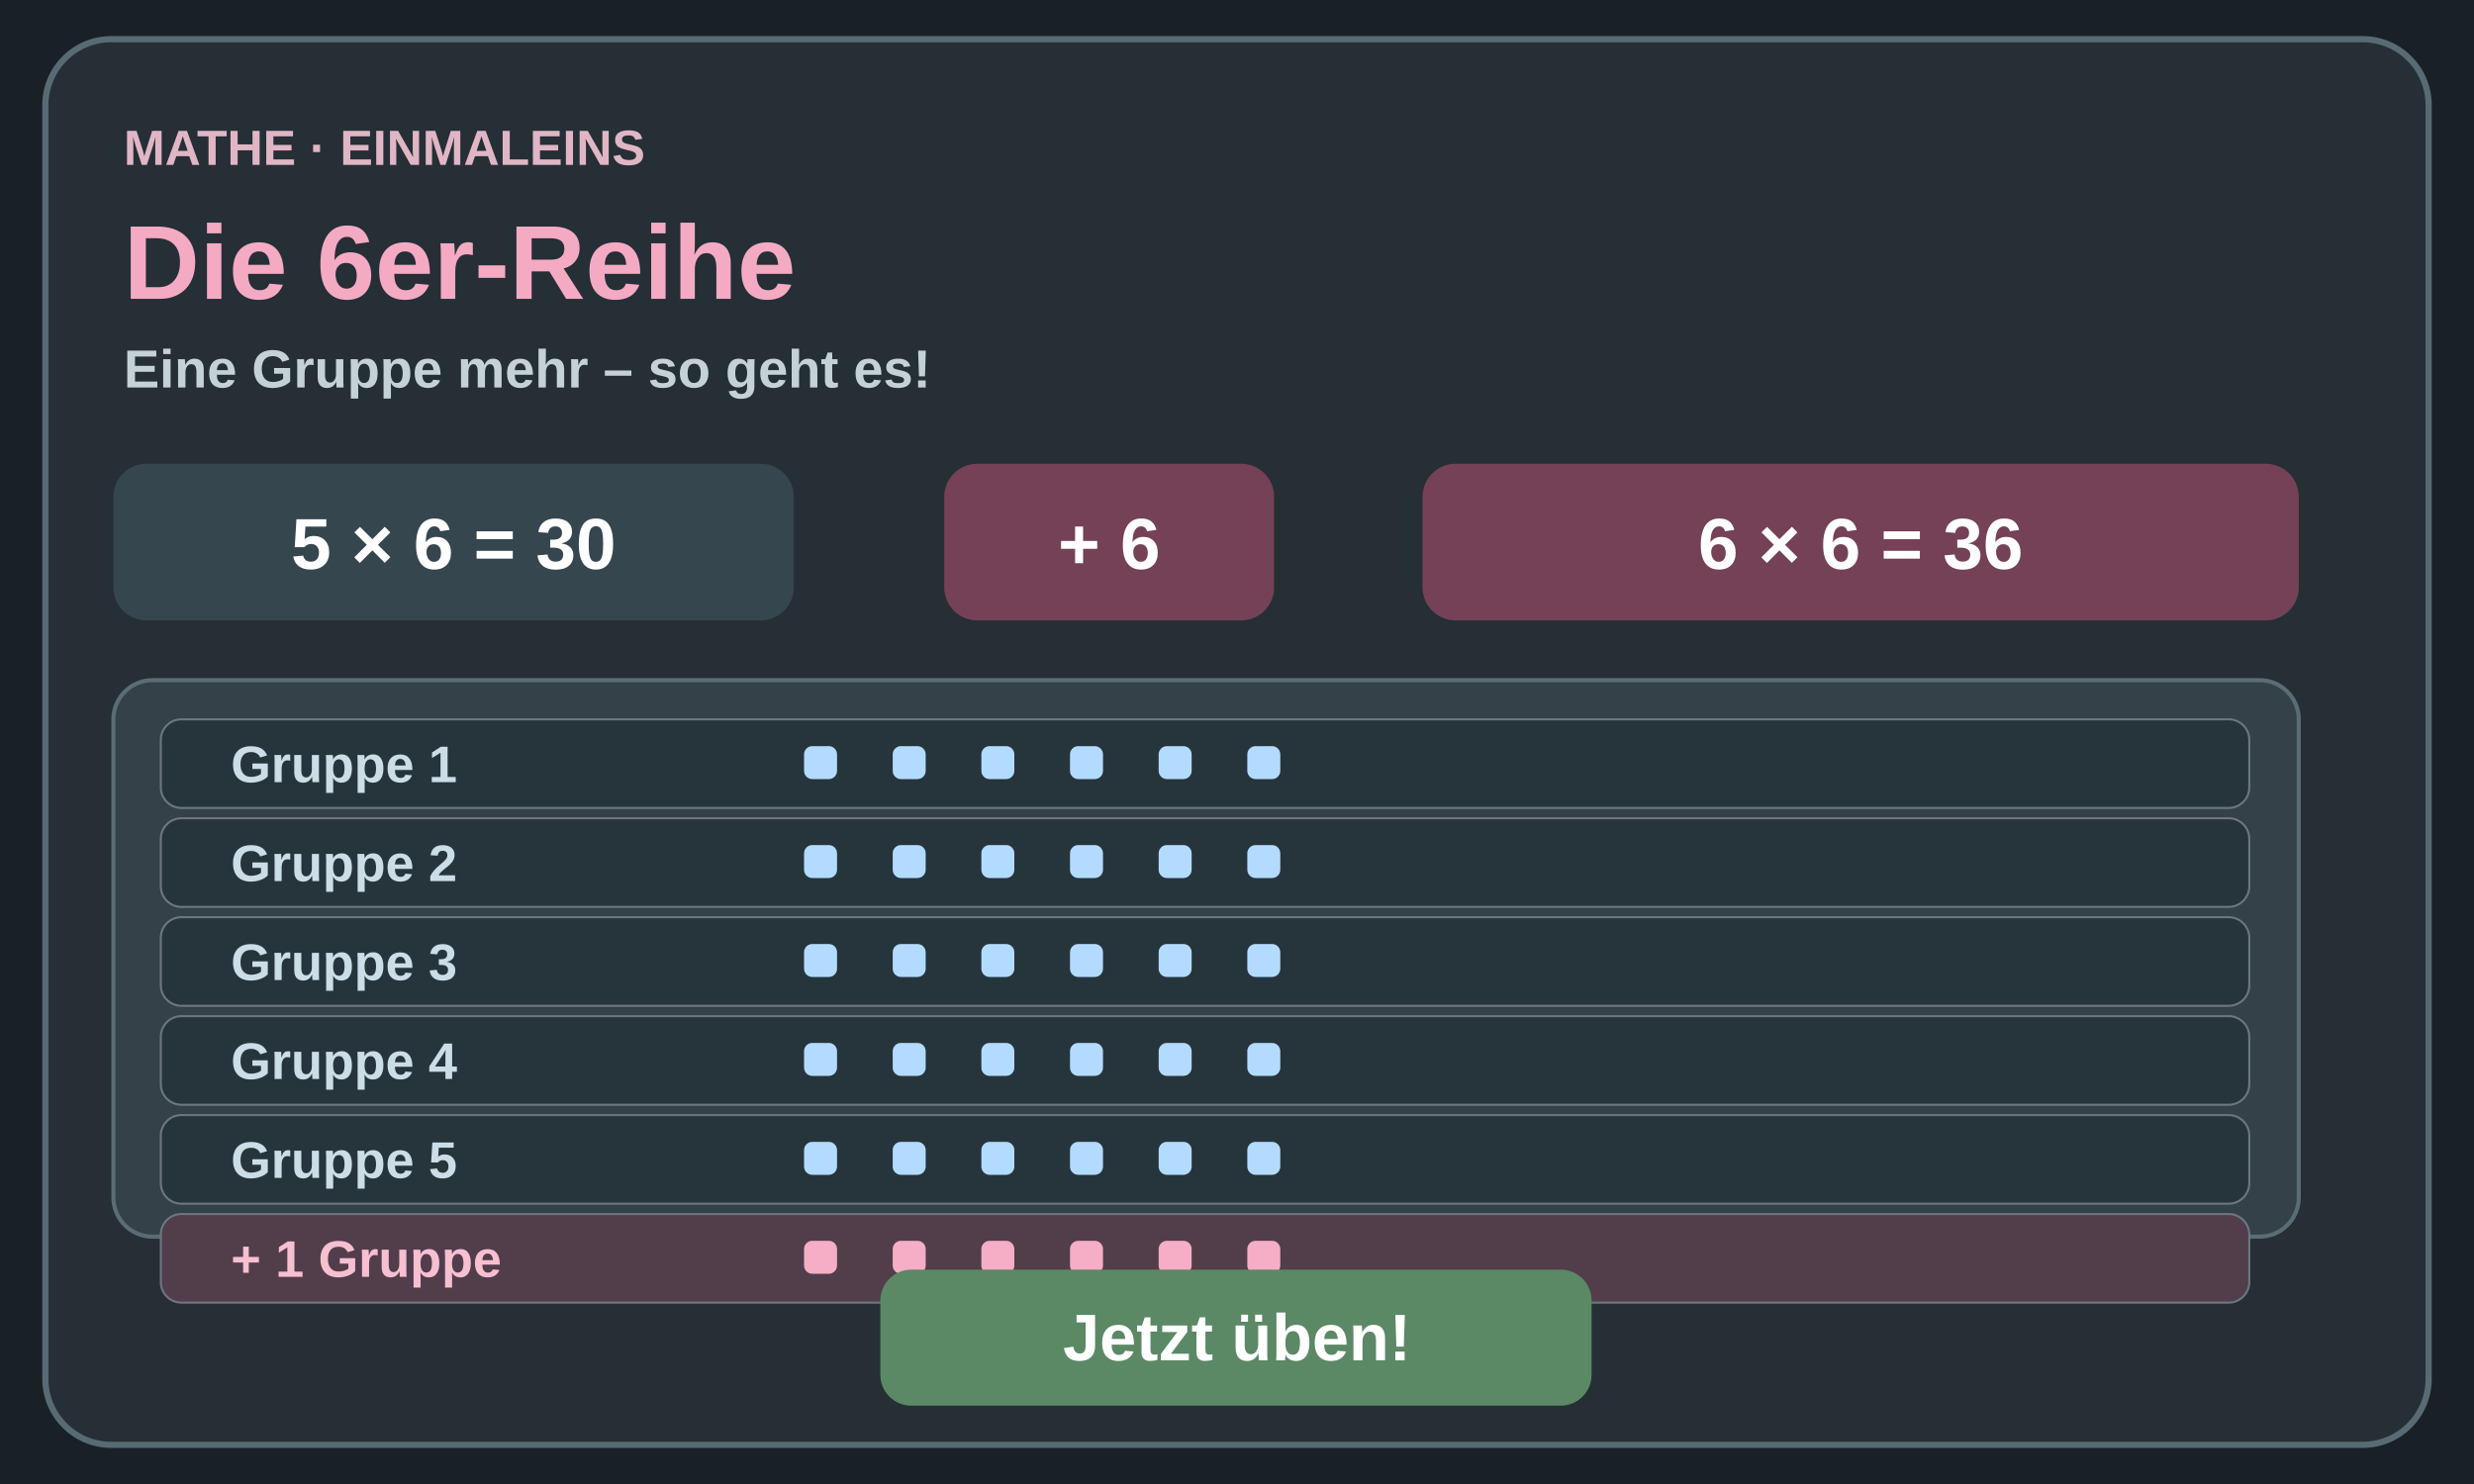
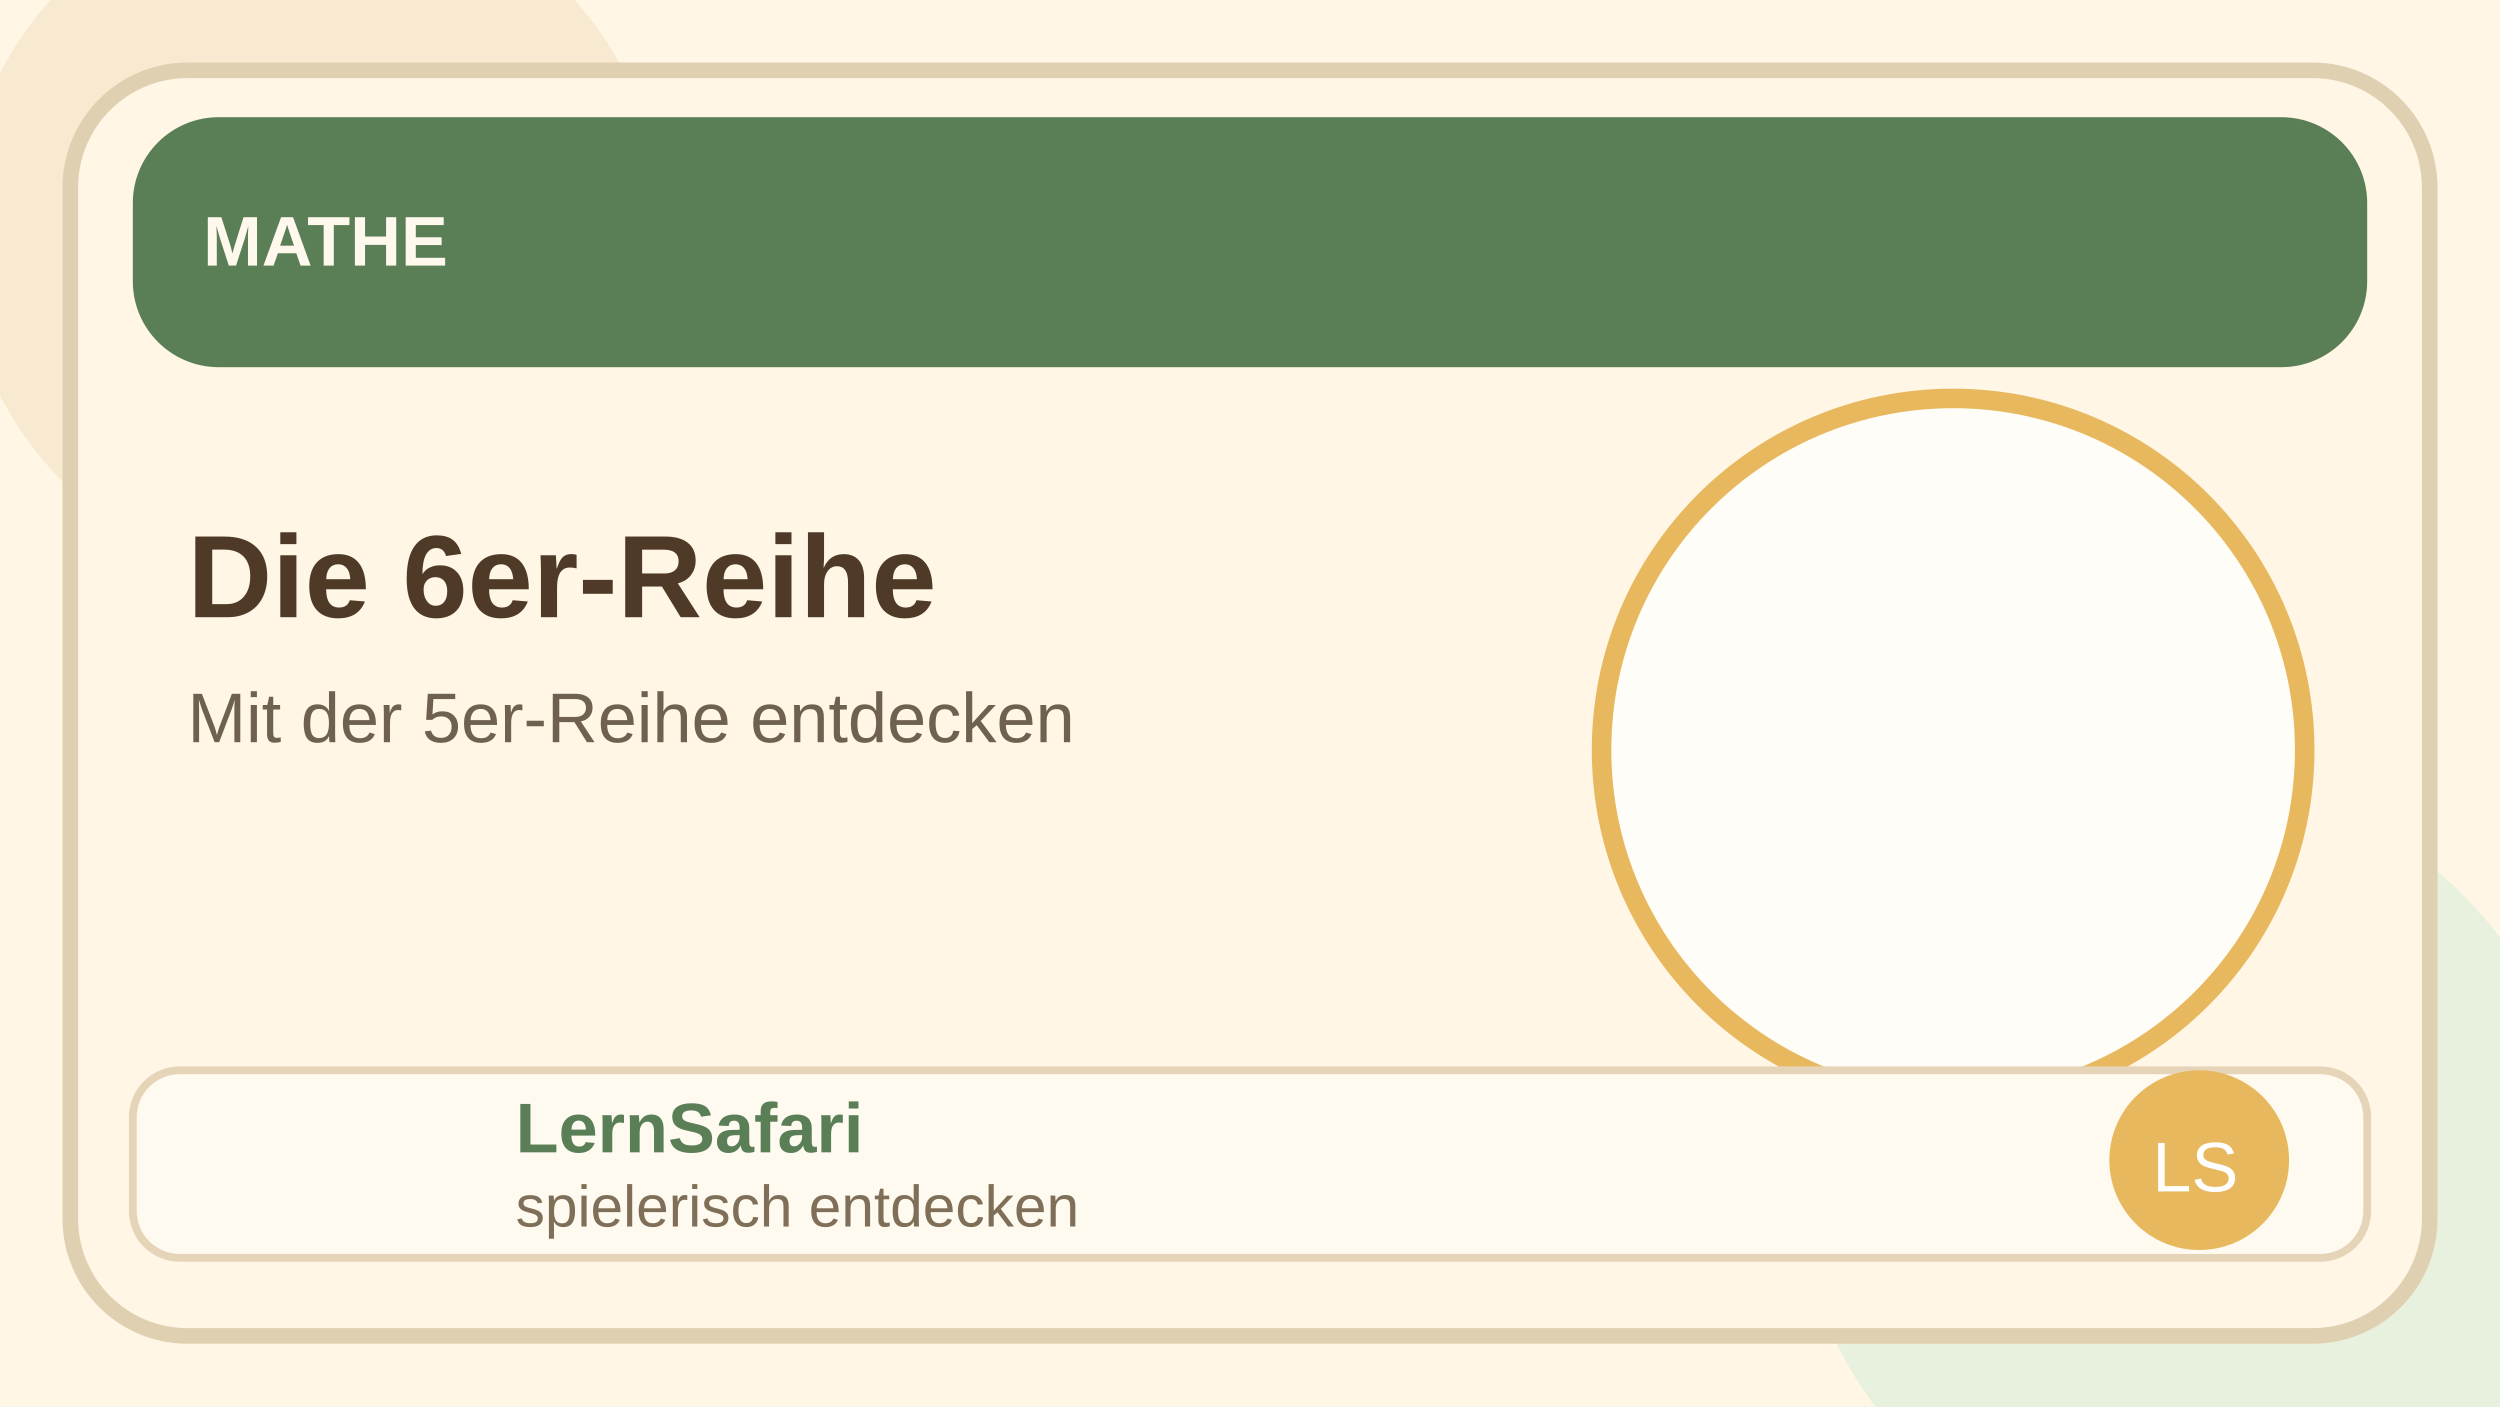
- <svg xmlns="http://www.w3.org/2000/svg" viewBox="0 0 1200 720">
-   <rect x="0" y="0" width="1200" height="720" rx="0" fill="#192026" stroke="none" stroke-width="0" />
-   <rect x="22" y="19" width="1156" height="682" rx="32" fill="#252f35" stroke="#586b75" stroke-width="3" />
-   <text x="60" y="80" fill="#e0b6c5" font-family="Arial,sans-serif" font-weight="900" font-size="24" text-anchor="start">MATHE · EINMALEINS</text>
-   <text x="60" y="145" fill="#f4aac3" font-family="Arial,sans-serif" font-weight="900" font-size="51" text-anchor="start">Die 6er-Reihe</text>
-   <text x="60" y="188" fill="#c4d2d8" font-family="Arial,sans-serif" font-weight="650" font-size="26" text-anchor="start">Eine Gruppe mehr – so geht es!</text>
-   <rect x="55" y="225" width="330" height="76" rx="16" fill="#36464e" stroke="none" stroke-width="0" />
-   <text x="220.0" y="276" fill="#fff" font-family="Arial,sans-serif" font-weight="900" font-size="35" text-anchor="middle">5 × 6 = 30</text>
-   <rect x="458" y="225" width="160" height="76" rx="16" fill="#754157" stroke="none" stroke-width="0" />
-   <text x="538.0" y="276" fill="#fff" font-family="Arial,sans-serif" font-weight="900" font-size="35" text-anchor="middle">+ 6</text>
-   <rect x="690" y="225" width="425" height="76" rx="16" fill="#754157" stroke="none" stroke-width="0" />
-   <text x="902.5" y="276" fill="#fff" font-family="Arial,sans-serif" font-weight="900" font-size="35" text-anchor="middle">6 × 6 = 36</text>
-   <rect x="55" y="330" width="1060" height="270" rx="19" fill="#344149" stroke="#5a6c74" stroke-width="2" />
-   <rect x="78" y="349" width="1013" height="43" rx="10" fill="#26343c" stroke="#6d7680" stroke-width="1" />
-   <text x="112" y="379.5" fill="#cbdde7" font-family="Arial,sans-serif" font-weight="850" font-size="25" text-anchor="start">Gruppe 1</text>
-   <rect x="390" y="362" width="16" height="16" rx="4" fill="#b3dbff" />
-   <rect x="433" y="362" width="16" height="16" rx="4" fill="#b3dbff" />
-   <rect x="476" y="362" width="16" height="16" rx="4" fill="#b3dbff" />
-   <rect x="519" y="362" width="16" height="16" rx="4" fill="#b3dbff" />
-   <rect x="562" y="362" width="16" height="16" rx="4" fill="#b3dbff" />
-   <rect x="605" y="362" width="16" height="16" rx="4" fill="#b3dbff" />
-   <rect x="78" y="397" width="1013" height="43" rx="10" fill="#26343c" stroke="#6d7680" stroke-width="1" />
-   <text x="112" y="427.5" fill="#cbdde7" font-family="Arial,sans-serif" font-weight="850" font-size="25" text-anchor="start">Gruppe 2</text>
-   <rect x="390" y="410" width="16" height="16" rx="4" fill="#b3dbff" />
-   <rect x="433" y="410" width="16" height="16" rx="4" fill="#b3dbff" />
-   <rect x="476" y="410" width="16" height="16" rx="4" fill="#b3dbff" />
-   <rect x="519" y="410" width="16" height="16" rx="4" fill="#b3dbff" />
-   <rect x="562" y="410" width="16" height="16" rx="4" fill="#b3dbff" />
-   <rect x="605" y="410" width="16" height="16" rx="4" fill="#b3dbff" />
-   <rect x="78" y="445" width="1013" height="43" rx="10" fill="#26343c" stroke="#6d7680" stroke-width="1" />
-   <text x="112" y="475.5" fill="#cbdde7" font-family="Arial,sans-serif" font-weight="850" font-size="25" text-anchor="start">Gruppe 3</text>
-   <rect x="390" y="458" width="16" height="16" rx="4" fill="#b3dbff" />
-   <rect x="433" y="458" width="16" height="16" rx="4" fill="#b3dbff" />
-   <rect x="476" y="458" width="16" height="16" rx="4" fill="#b3dbff" />
-   <rect x="519" y="458" width="16" height="16" rx="4" fill="#b3dbff" />
-   <rect x="562" y="458" width="16" height="16" rx="4" fill="#b3dbff" />
-   <rect x="605" y="458" width="16" height="16" rx="4" fill="#b3dbff" />
-   <rect x="78" y="493" width="1013" height="43" rx="10" fill="#26343c" stroke="#6d7680" stroke-width="1" />
-   <text x="112" y="523.5" fill="#cbdde7" font-family="Arial,sans-serif" font-weight="850" font-size="25" text-anchor="start">Gruppe 4</text>
-   <rect x="390" y="506" width="16" height="16" rx="4" fill="#b3dbff" />
-   <rect x="433" y="506" width="16" height="16" rx="4" fill="#b3dbff" />
-   <rect x="476" y="506" width="16" height="16" rx="4" fill="#b3dbff" />
-   <rect x="519" y="506" width="16" height="16" rx="4" fill="#b3dbff" />
-   <rect x="562" y="506" width="16" height="16" rx="4" fill="#b3dbff" />
-   <rect x="605" y="506" width="16" height="16" rx="4" fill="#b3dbff" />
-   <rect x="78" y="541" width="1013" height="43" rx="10" fill="#26343c" stroke="#6d7680" stroke-width="1" />
-   <text x="112" y="571.5" fill="#cbdde7" font-family="Arial,sans-serif" font-weight="850" font-size="25" text-anchor="start">Gruppe 5</text>
-   <rect x="390" y="554" width="16" height="16" rx="4" fill="#b3dbff" />
-   <rect x="433" y="554" width="16" height="16" rx="4" fill="#b3dbff" />
-   <rect x="476" y="554" width="16" height="16" rx="4" fill="#b3dbff" />
-   <rect x="519" y="554" width="16" height="16" rx="4" fill="#b3dbff" />
-   <rect x="562" y="554" width="16" height="16" rx="4" fill="#b3dbff" />
-   <rect x="605" y="554" width="16" height="16" rx="4" fill="#b3dbff" />
-   <rect x="78" y="589" width="1013" height="43" rx="10" fill="#523d4b" stroke="#6d7680" stroke-width="1" />
-   <text x="112" y="619.5" fill="#f6c0d1" font-family="Arial,sans-serif" font-weight="850" font-size="25" text-anchor="start"> + 1 Gruppe</text>
-   <rect x="390" y="602" width="16" height="16" rx="4" fill="#f5aec5" />
-   <rect x="433" y="602" width="16" height="16" rx="4" fill="#f5aec5" />
-   <rect x="476" y="602" width="16" height="16" rx="4" fill="#f5aec5" />
-   <rect x="519" y="602" width="16" height="16" rx="4" fill="#f5aec5" />
-   <rect x="562" y="602" width="16" height="16" rx="4" fill="#f5aec5" />
-   <rect x="605" y="602" width="16" height="16" rx="4" fill="#f5aec5" />
-   <rect x="427" y="616" width="345" height="66" rx="15" fill="#5b8865" stroke="none" stroke-width="0" />
-   <text x="600" y="660" fill="#fff" font-family="Arial,sans-serif" font-weight="850" font-size="32" text-anchor="middle">Jetzt üben!</text>
+ <svg xmlns="http://www.w3.org/2000/svg" width="640" height="360" viewBox="0 0 640 360">
+   <rect width="640" height="360" fill="#FFF6E6" />
+   <circle cx="80" cy="60" r="90" fill="#f8ead0" />
+   <circle cx="560" cy="300" r="100" fill="#e8f0de" />
+   <rect x="18" y="18" width="604" height="324" rx="30" fill="#FFF6E6" stroke="#e0d0b2" stroke-width="4" />
+   <rect x="34" y="30" width="572" height="64" rx="22" fill="#5A7F56" />
+   <text x="52" y="68" font-family="Arial, sans-serif" font-size="18" font-weight="700" fill="#fff8ec">MATHE</text>
+   <text x="48" y="158" font-family="Arial, sans-serif" font-size="30" font-weight="700" fill="#4f3a27">Die 6er-Reihe</text>
+   <text x="48" y="190" font-family="Arial, sans-serif" font-size="18" fill="#6f614f">Mit der 5er-Reihe entdecken</text>
+   <circle cx="500" cy="192" r="90" fill="#fffdf7" stroke="#E7B85E" stroke-width="5" />
+   <rect x="34" y="274" width="572" height="48" rx="12" fill="#fffaf0" stroke="#e6d4b9" stroke-width="2" />
+   <text x="132" y="295" font-family="Arial, sans-serif" font-size="18" font-weight="700" fill="#5A7F56">LernSafari</text>
+   <text x="132" y="314" font-family="Arial, sans-serif" font-size="15" fill="#7f6f58">spielerisch entdecken</text>
+   <circle cx="563" cy="297" r="23" fill="#E7B85E" />
+   <text x="551" y="305" font-family="Arial, sans-serif" font-size="18" fill="#fff">LS</text>
</svg>
